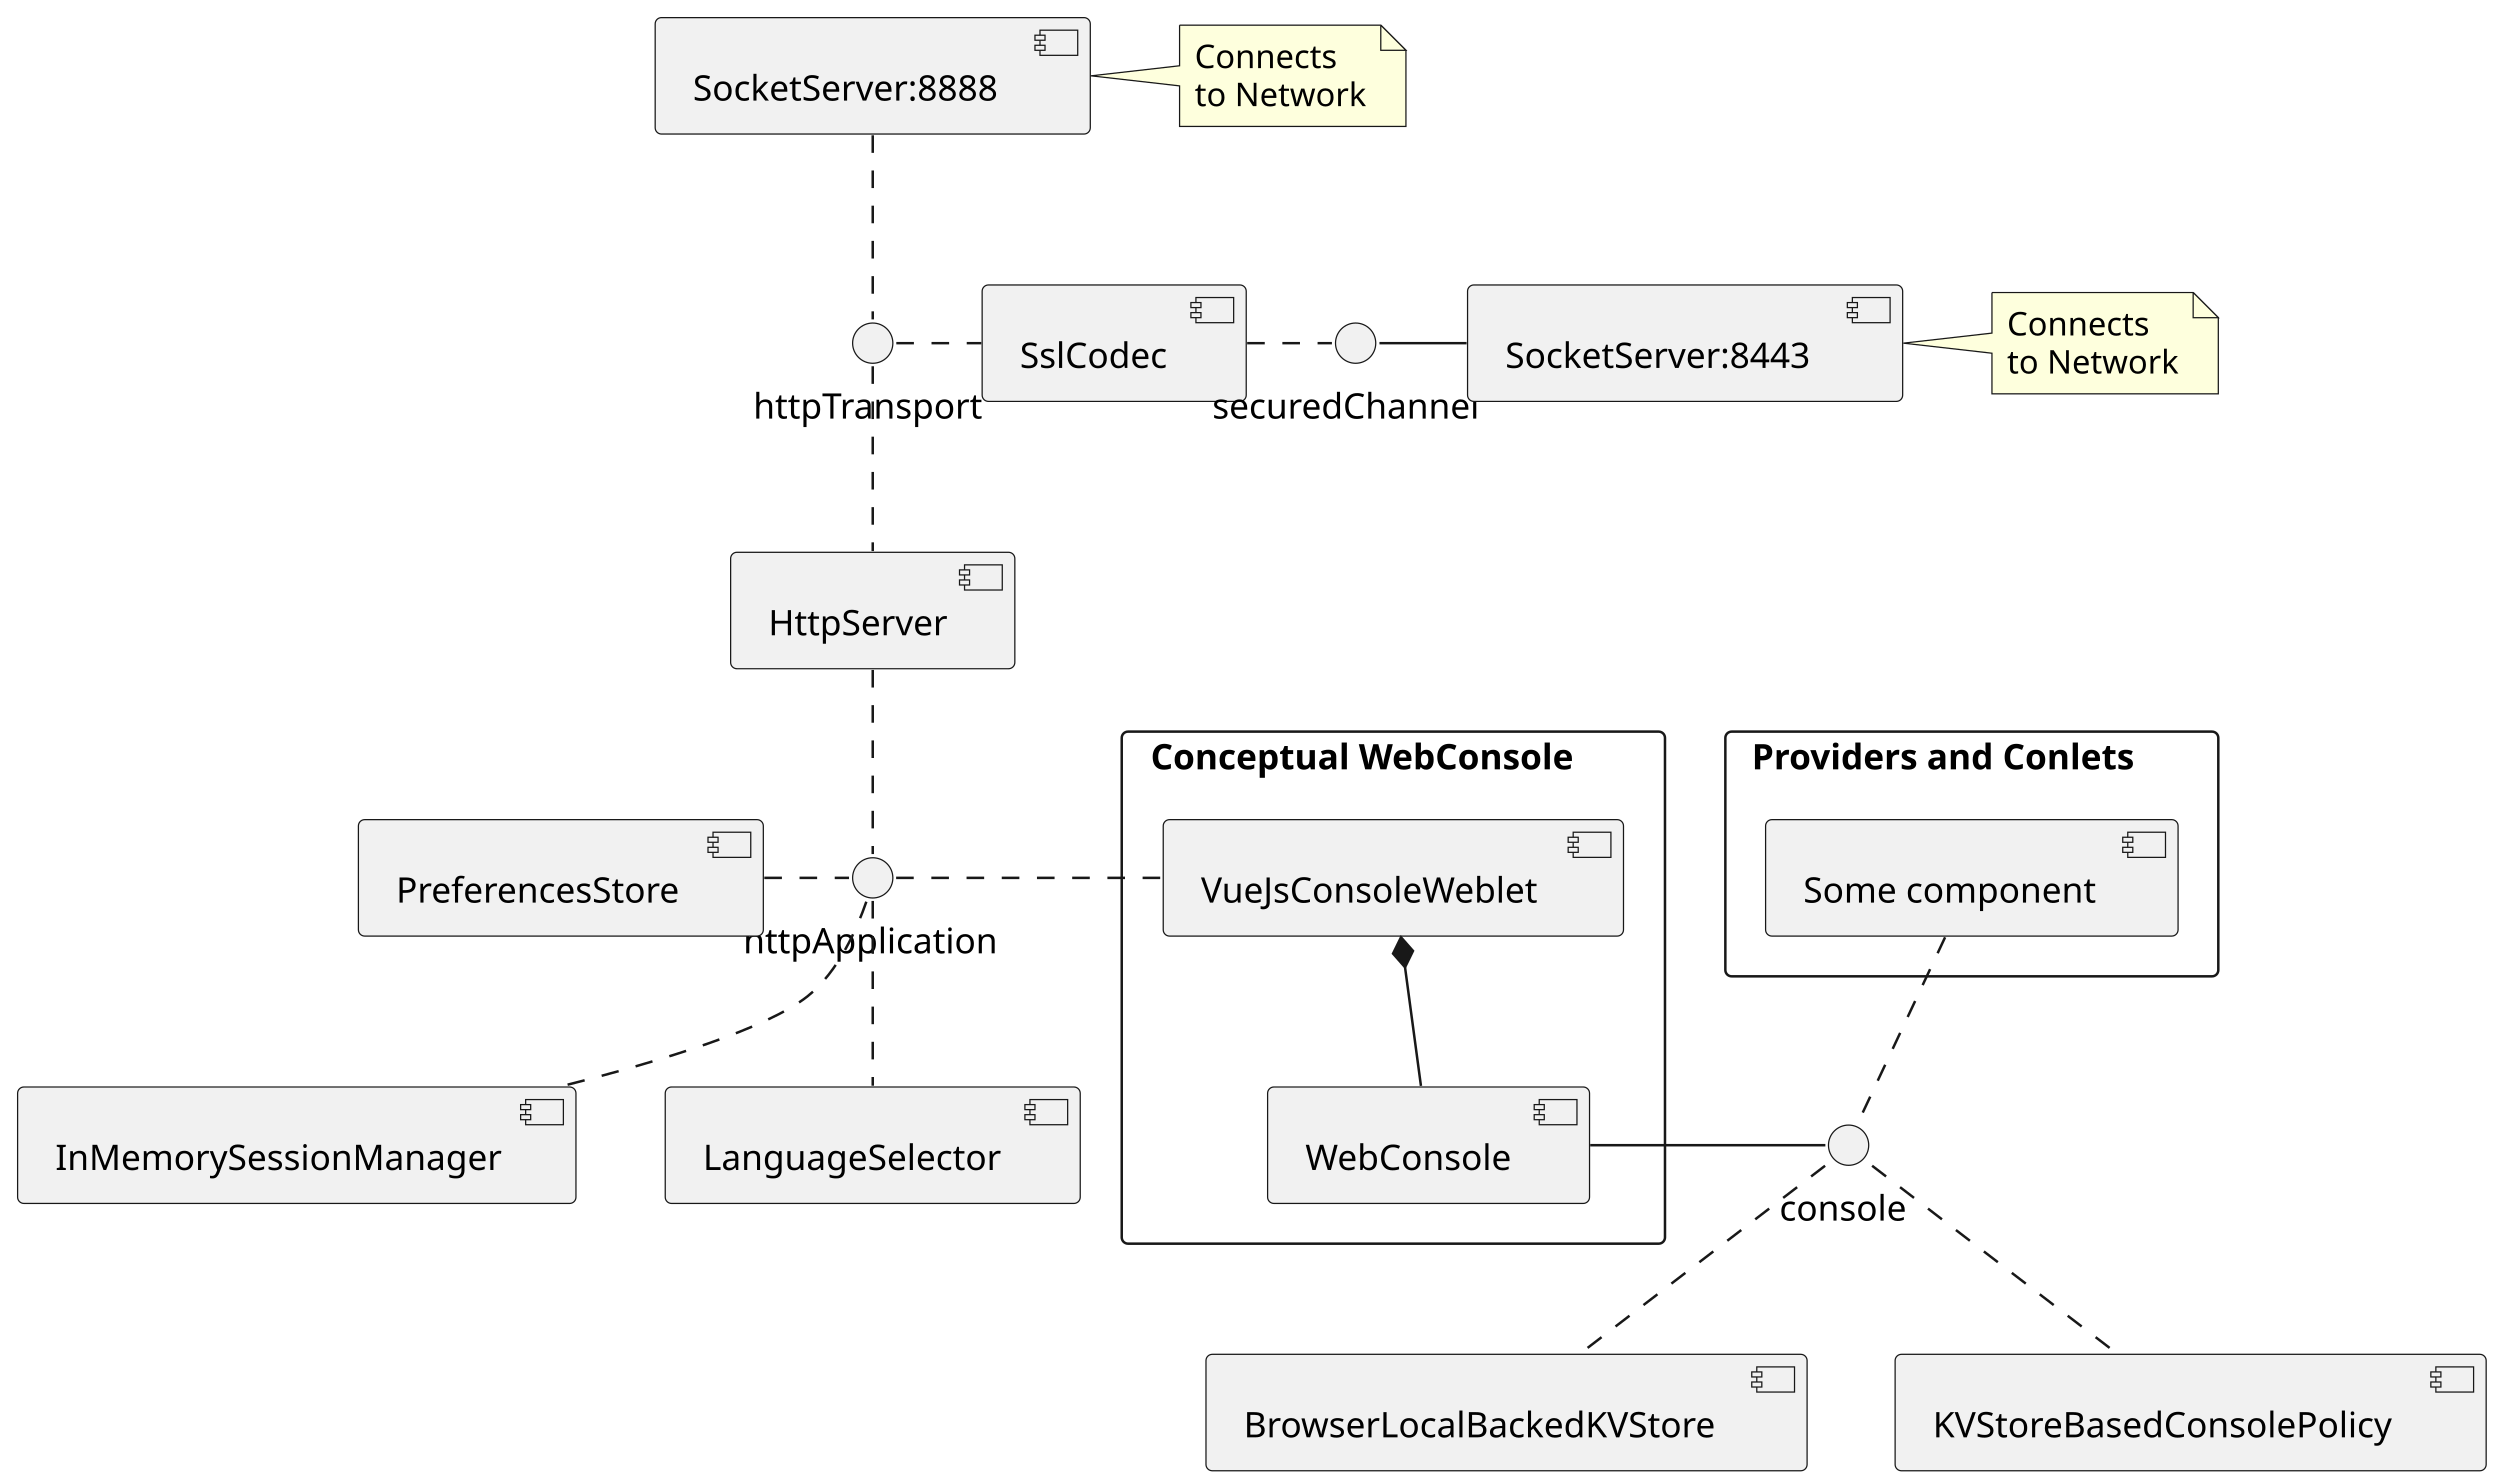
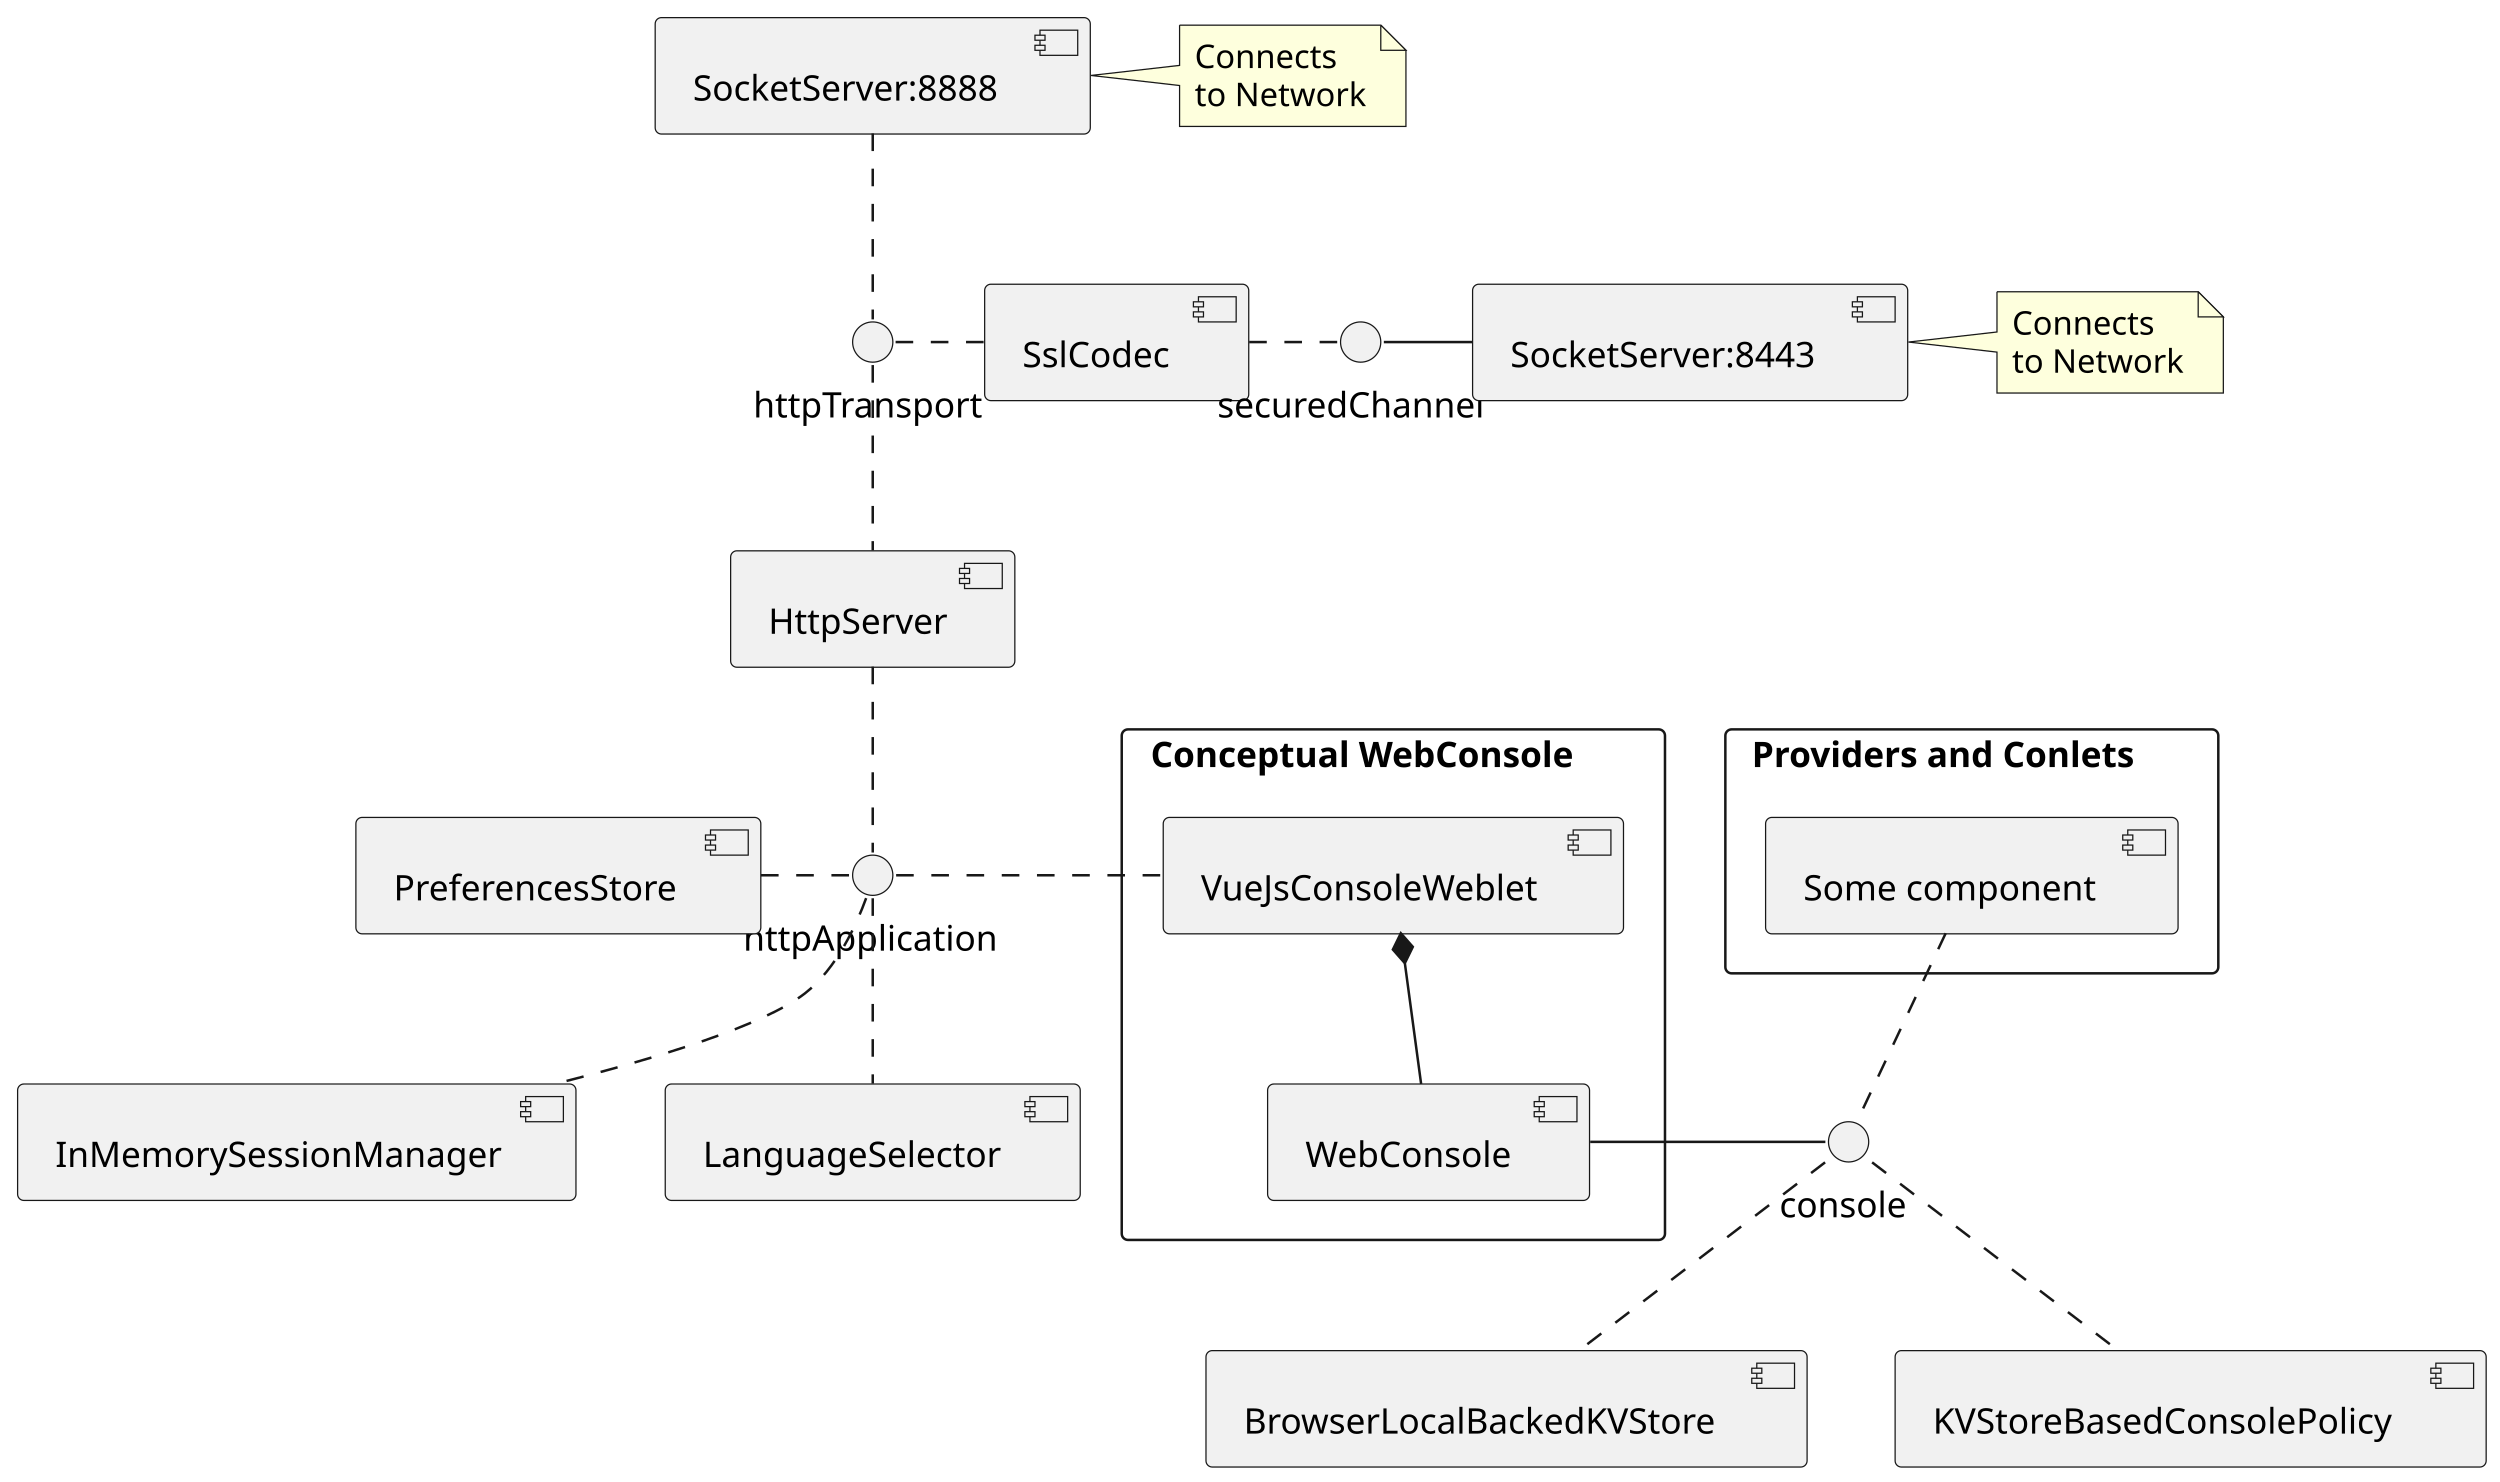
- <svg xmlns="http://www.w3.org/2000/svg" contentStyleType="text/css" height="590px" preserveAspectRatio="none" style="width:994px;height:590px;background:#FFFFFF;" version="1.1" viewBox="0 0 994 590" width="994px" zoomAndPan="magnify">
+ <svg xmlns="http://www.w3.org/2000/svg" contentStyleType="text/css" height="589px" preserveAspectRatio="none" style="width:994px;height:589px;background:#FFFFFF;" version="1.1" viewBox="0 0 994 589" width="994px" zoomAndPan="magnify">
  <defs />
  <g>
    <g id="cluster_Conceptual WebConsole">
-       <rect fill="none" height="203.59" rx="2.5" ry="2.5" style="stroke:#181818;stroke-width:1.0;" width="216" x="446" y="290.89" />
-       <text fill="#000000" font-family="sans-serif" font-size="14" font-weight="bold" lengthAdjust="spacing" textLength="193" x="457.5" y="305.885">Conceptual WebConsole</text>
+       <rect fill="none" height="203" rx="2.5" ry="2.5" style="stroke:#181818;stroke-width:1.0;" width="216" x="446" y="290" />
+       <text fill="#000000" font-family="sans-serif" font-size="14" font-weight="bold" lengthAdjust="spacing" textLength="193" x="457.5" y="304.995">Conceptual WebConsole</text>
    </g>
    <g id="cluster_Providers and Conlets">
-       <rect fill="none" height="97.3" rx="2.5" ry="2.5" style="stroke:#181818;stroke-width:1.0;" width="196" x="686" y="290.89" />
-       <text fill="#000000" font-family="sans-serif" font-size="14" font-weight="bold" lengthAdjust="spacing" textLength="175" x="696.5" y="305.885">Providers and Conlets</text>
+       <rect fill="none" height="97" rx="2.5" ry="2.5" style="stroke:#181818;stroke-width:1.0;" width="196" x="686" y="290" />
+       <text fill="#000000" font-family="sans-serif" font-size="14" font-weight="bold" lengthAdjust="spacing" textLength="175" x="696.5" y="304.995">Providers and Conlets</text>
    </g>
    <g id="elem_VueJsConsoleWeblet">
-       <rect fill="#F1F1F1" height="46.297" rx="2.5" ry="2.5" style="stroke:#181818;stroke-width:0.5;" width="183" x="462.5" y="325.89" />
-       <rect fill="#F1F1F1" height="10" style="stroke:#181818;stroke-width:0.5;" width="15" x="625.5" y="330.89" />
-       <rect fill="#F1F1F1" height="2" style="stroke:#181818;stroke-width:0.5;" width="4" x="623.5" y="332.89" />
-       <rect fill="#F1F1F1" height="2" style="stroke:#181818;stroke-width:0.5;" width="4" x="623.5" y="336.89" />
-       <text fill="#000000" font-family="sans-serif" font-size="14" lengthAdjust="spacing" textLength="143" x="477.5" y="358.885">VueJsConsoleWeblet</text>
+       <rect fill="#F1F1F1" height="46.297" rx="2.5" ry="2.5" style="stroke:#181818;stroke-width:0.5;" width="183" x="462.5" y="325" />
+       <rect fill="#F1F1F1" height="10" style="stroke:#181818;stroke-width:0.5;" width="15" x="625.5" y="330" />
+       <rect fill="#F1F1F1" height="2" style="stroke:#181818;stroke-width:0.5;" width="4" x="623.5" y="332" />
+       <rect fill="#F1F1F1" height="2" style="stroke:#181818;stroke-width:0.5;" width="4" x="623.5" y="336" />
+       <text fill="#000000" font-family="sans-serif" font-size="14" lengthAdjust="spacing" textLength="143" x="477.5" y="357.995">VueJsConsoleWeblet</text>
    </g>
    <g id="elem_WebConsole">
-       <rect fill="#F1F1F1" height="46.297" rx="2.5" ry="2.5" style="stroke:#181818;stroke-width:0.5;" width="128" x="504" y="432.19" />
-       <rect fill="#F1F1F1" height="10" style="stroke:#181818;stroke-width:0.5;" width="15" x="612" y="437.19" />
-       <rect fill="#F1F1F1" height="2" style="stroke:#181818;stroke-width:0.5;" width="4" x="610" y="439.19" />
-       <rect fill="#F1F1F1" height="2" style="stroke:#181818;stroke-width:0.5;" width="4" x="610" y="443.19" />
-       <text fill="#000000" font-family="sans-serif" font-size="14" lengthAdjust="spacing" textLength="88" x="519" y="465.185">WebConsole</text>
+       <rect fill="#F1F1F1" height="46.297" rx="2.5" ry="2.5" style="stroke:#181818;stroke-width:0.5;" width="128" x="504" y="431" />
+       <rect fill="#F1F1F1" height="10" style="stroke:#181818;stroke-width:0.5;" width="15" x="612" y="436" />
+       <rect fill="#F1F1F1" height="2" style="stroke:#181818;stroke-width:0.5;" width="4" x="610" y="438" />
+       <rect fill="#F1F1F1" height="2" style="stroke:#181818;stroke-width:0.5;" width="4" x="610" y="442" />
+       <text fill="#000000" font-family="sans-serif" font-size="14" lengthAdjust="spacing" textLength="88" x="519" y="463.995">WebConsole</text>
    </g>
    <g id="elem_Some component">
-       <rect fill="#F1F1F1" height="46.297" rx="2.5" ry="2.5" style="stroke:#181818;stroke-width:0.5;" width="164" x="702" y="325.89" />
-       <rect fill="#F1F1F1" height="10" style="stroke:#181818;stroke-width:0.5;" width="15" x="846" y="330.89" />
-       <rect fill="#F1F1F1" height="2" style="stroke:#181818;stroke-width:0.5;" width="4" x="844" y="332.89" />
-       <rect fill="#F1F1F1" height="2" style="stroke:#181818;stroke-width:0.5;" width="4" x="844" y="336.89" />
-       <text fill="#000000" font-family="sans-serif" font-size="14" lengthAdjust="spacing" textLength="124" x="717" y="358.885">Some component</text>
+       <rect fill="#F1F1F1" height="46.297" rx="2.5" ry="2.5" style="stroke:#181818;stroke-width:0.5;" width="164" x="702" y="325" />
+       <rect fill="#F1F1F1" height="10" style="stroke:#181818;stroke-width:0.5;" width="15" x="846" y="330" />
+       <rect fill="#F1F1F1" height="2" style="stroke:#181818;stroke-width:0.5;" width="4" x="844" y="332" />
+       <rect fill="#F1F1F1" height="2" style="stroke:#181818;stroke-width:0.5;" width="4" x="844" y="336" />
+       <text fill="#000000" font-family="sans-serif" font-size="14" lengthAdjust="spacing" textLength="124" x="717" y="357.995">Some component</text>
    </g>
    <g id="elem_hT">
-       <ellipse cx="347" cy="136.44" fill="#F1F1F1" rx="8" ry="8" style="stroke:#181818;stroke-width:0.5;" />
-       <text fill="#000000" font-family="sans-serif" font-size="14" lengthAdjust="spacing" textLength="95" x="299.5" y="166.435">httpTransport</text>
+       <ellipse cx="347" cy="136" fill="#F1F1F1" rx="8" ry="8" style="stroke:#181818;stroke-width:0.5;" />
+       <text fill="#000000" font-family="sans-serif" font-size="14" lengthAdjust="spacing" textLength="95" x="299.5" y="165.995">httpTransport</text>
    </g>
    <g id="elem_SocketServer:8888">
      <rect fill="#F1F1F1" height="46.297" rx="2.5" ry="2.5" style="stroke:#181818;stroke-width:0.5;" width="173" x="260.5" y="7" />
      <rect fill="#F1F1F1" height="10" style="stroke:#181818;stroke-width:0.5;" width="15" x="413.5" y="12" />
      <rect fill="#F1F1F1" height="2" style="stroke:#181818;stroke-width:0.5;" width="4" x="411.5" y="14" />
      <rect fill="#F1F1F1" height="2" style="stroke:#181818;stroke-width:0.5;" width="4" x="411.5" y="18" />
      <text fill="#000000" font-family="sans-serif" font-size="14" lengthAdjust="spacing" textLength="133" x="275.5" y="39.995">SocketServer:8888</text>
    </g>
    <g id="elem_GMN6">
-       <path d="M469,10.01 L469,26.15 L433.76,30.15 L469,34.15 L469,50.276 A0,0 0 0 0 469,50.276 L559,50.276 A0,0 0 0 0 559,50.276 L559,20.01 L549,10.01 L469,10.01 A0,0 0 0 0 469,10.01 " fill="#FEFFDD" style="stroke:#181818;stroke-width:0.5;" />
-       <path d="M549,10.01 L549,20.01 L559,20.01 L549,10.01 " fill="#FEFFDD" style="stroke:#181818;stroke-width:0.5;" />
-       <text fill="#000000" font-family="sans-serif" font-size="13" lengthAdjust="spacing" textLength="60" x="475" y="27.077">Connects</text>
-       <text fill="#000000" font-family="sans-serif" font-size="13" lengthAdjust="spacing" textLength="69" x="475" y="42.21">to Network</text>
+       <path d="M469,10 L469,26 L433.76,30 L469,34 L469,50.266 A0,0 0 0 0 469,50.266 L559,50.266 A0,0 0 0 0 559,50.266 L559,20 L549,10 L469,10 A0,0 0 0 0 469,10 " fill="#FEFFDD" style="stroke:#181818;stroke-width:0.5;" />
+       <path d="M549,10 L549,20 L559,20 L549,10 " fill="#FEFFDD" style="stroke:#181818;stroke-width:0.5;" />
+       <text fill="#000000" font-family="sans-serif" font-size="13" lengthAdjust="spacing" textLength="60" x="475" y="27.067">Connects</text>
+       <text fill="#000000" font-family="sans-serif" font-size="13" lengthAdjust="spacing" textLength="69" x="475" y="42.2">to Network</text>
    </g>
    <g id="elem_SslCodec">
-       <rect fill="#F1F1F1" height="46.297" rx="2.5" ry="2.5" style="stroke:#181818;stroke-width:0.5;" width="105" x="390.5" y="113.3" />
-       <rect fill="#F1F1F1" height="10" style="stroke:#181818;stroke-width:0.5;" width="15" x="475.5" y="118.3" />
-       <rect fill="#F1F1F1" height="2" style="stroke:#181818;stroke-width:0.5;" width="4" x="473.5" y="120.3" />
-       <rect fill="#F1F1F1" height="2" style="stroke:#181818;stroke-width:0.5;" width="4" x="473.5" y="124.3" />
-       <text fill="#000000" font-family="sans-serif" font-size="14" lengthAdjust="spacing" textLength="65" x="405.5" y="146.295">SslCodec</text>
+       <rect fill="#F1F1F1" height="46.297" rx="2.5" ry="2.5" style="stroke:#181818;stroke-width:0.5;" width="105" x="391.5" y="113" />
+       <rect fill="#F1F1F1" height="10" style="stroke:#181818;stroke-width:0.5;" width="15" x="476.5" y="118" />
+       <rect fill="#F1F1F1" height="2" style="stroke:#181818;stroke-width:0.5;" width="4" x="474.5" y="120" />
+       <rect fill="#F1F1F1" height="2" style="stroke:#181818;stroke-width:0.5;" width="4" x="474.5" y="124" />
+       <text fill="#000000" font-family="sans-serif" font-size="14" lengthAdjust="spacing" textLength="65" x="406.5" y="145.995">SslCodec</text>
    </g>
    <g id="elem_sC">
-       <ellipse cx="539" cy="136.44" fill="#F1F1F1" rx="8" ry="8" style="stroke:#181818;stroke-width:0.5;" />
-       <text fill="#000000" font-family="sans-serif" font-size="14" lengthAdjust="spacing" textLength="114" x="482" y="166.435">securedChannel</text>
+       <ellipse cx="541" cy="136" fill="#F1F1F1" rx="8" ry="8" style="stroke:#181818;stroke-width:0.5;" />
+       <text fill="#000000" font-family="sans-serif" font-size="14" lengthAdjust="spacing" textLength="114" x="484" y="165.995">securedChannel</text>
    </g>
    <g id="elem_SocketServer:8443">
-       <rect fill="#F1F1F1" height="46.297" rx="2.5" ry="2.5" style="stroke:#181818;stroke-width:0.5;" width="173" x="583.5" y="113.3" />
-       <rect fill="#F1F1F1" height="10" style="stroke:#181818;stroke-width:0.5;" width="15" x="736.5" y="118.3" />
-       <rect fill="#F1F1F1" height="2" style="stroke:#181818;stroke-width:0.5;" width="4" x="734.5" y="120.3" />
-       <rect fill="#F1F1F1" height="2" style="stroke:#181818;stroke-width:0.5;" width="4" x="734.5" y="124.3" />
-       <text fill="#000000" font-family="sans-serif" font-size="14" lengthAdjust="spacing" textLength="133" x="598.5" y="146.295">SocketServer:8443</text>
+       <rect fill="#F1F1F1" height="46.297" rx="2.5" ry="2.5" style="stroke:#181818;stroke-width:0.5;" width="173" x="585.5" y="113" />
+       <rect fill="#F1F1F1" height="10" style="stroke:#181818;stroke-width:0.5;" width="15" x="738.5" y="118" />
+       <rect fill="#F1F1F1" height="2" style="stroke:#181818;stroke-width:0.5;" width="4" x="736.5" y="120" />
+       <rect fill="#F1F1F1" height="2" style="stroke:#181818;stroke-width:0.5;" width="4" x="736.5" y="124" />
+       <text fill="#000000" font-family="sans-serif" font-size="14" lengthAdjust="spacing" textLength="133" x="600.5" y="145.995">SocketServer:8443</text>
    </g>
    <g id="elem_GMN16">
-       <path d="M792,116.31 L792,132.44 L756.76,136.44 L792,140.44 L792,156.576 A0,0 0 0 0 792,156.576 L882,156.576 A0,0 0 0 0 882,156.576 L882,126.31 L872,116.31 L792,116.31 A0,0 0 0 0 792,116.31 " fill="#FEFFDD" style="stroke:#181818;stroke-width:0.5;" />
-       <path d="M872,116.31 L872,126.31 L882,126.31 L872,116.31 " fill="#FEFFDD" style="stroke:#181818;stroke-width:0.5;" />
-       <text fill="#000000" font-family="sans-serif" font-size="13" lengthAdjust="spacing" textLength="60" x="798" y="133.377">Connects</text>
-       <text fill="#000000" font-family="sans-serif" font-size="13" lengthAdjust="spacing" textLength="69" x="798" y="148.51">to Network</text>
+       <path d="M794,116 L794,132 L758.76,136 L794,140 L794,156.266 A0,0 0 0 0 794,156.266 L884,156.266 A0,0 0 0 0 884,156.266 L884,126 L874,116 L794,116 A0,0 0 0 0 794,116 " fill="#FEFFDD" style="stroke:#181818;stroke-width:0.5;" />
+       <path d="M874,116 L874,126 L884,126 L874,116 " fill="#FEFFDD" style="stroke:#181818;stroke-width:0.5;" />
+       <text fill="#000000" font-family="sans-serif" font-size="13" lengthAdjust="spacing" textLength="60" x="800" y="133.067">Connects</text>
+       <text fill="#000000" font-family="sans-serif" font-size="13" lengthAdjust="spacing" textLength="69" x="800" y="148.2">to Network</text>
    </g>
    <g id="elem_HttpServer">
-       <rect fill="#F1F1F1" height="46.297" rx="2.5" ry="2.5" style="stroke:#181818;stroke-width:0.5;" width="113" x="290.5" y="219.59" />
-       <rect fill="#F1F1F1" height="10" style="stroke:#181818;stroke-width:0.5;" width="15" x="383.5" y="224.59" />
-       <rect fill="#F1F1F1" height="2" style="stroke:#181818;stroke-width:0.5;" width="4" x="381.5" y="226.59" />
-       <rect fill="#F1F1F1" height="2" style="stroke:#181818;stroke-width:0.5;" width="4" x="381.5" y="230.59" />
-       <text fill="#000000" font-family="sans-serif" font-size="14" lengthAdjust="spacing" textLength="73" x="305.5" y="252.585">HttpServer</text>
+       <rect fill="#F1F1F1" height="46.297" rx="2.5" ry="2.5" style="stroke:#181818;stroke-width:0.5;" width="113" x="290.5" y="219" />
+       <rect fill="#F1F1F1" height="10" style="stroke:#181818;stroke-width:0.5;" width="15" x="383.5" y="224" />
+       <rect fill="#F1F1F1" height="2" style="stroke:#181818;stroke-width:0.5;" width="4" x="381.5" y="226" />
+       <rect fill="#F1F1F1" height="2" style="stroke:#181818;stroke-width:0.5;" width="4" x="381.5" y="230" />
+       <text fill="#000000" font-family="sans-serif" font-size="14" lengthAdjust="spacing" textLength="73" x="305.5" y="251.995">HttpServer</text>
    </g>
    <g id="elem_http">
-       <ellipse cx="347" cy="349.04" fill="#F1F1F1" rx="8" ry="8" style="stroke:#181818;stroke-width:0.5;" />
-       <text fill="#000000" font-family="sans-serif" font-size="14" lengthAdjust="spacing" textLength="103" x="295.5" y="379.035">httpApplication</text>
+       <ellipse cx="347" cy="348" fill="#F1F1F1" rx="8" ry="8" style="stroke:#181818;stroke-width:0.5;" />
+       <text fill="#000000" font-family="sans-serif" font-size="14" lengthAdjust="spacing" textLength="103" x="295.5" y="377.995">httpApplication</text>
    </g>
    <g id="elem_PreferencesStore">
-       <rect fill="#F1F1F1" height="46.297" rx="2.5" ry="2.5" style="stroke:#181818;stroke-width:0.5;" width="161" x="142.5" y="325.89" />
-       <rect fill="#F1F1F1" height="10" style="stroke:#181818;stroke-width:0.5;" width="15" x="283.5" y="330.89" />
-       <rect fill="#F1F1F1" height="2" style="stroke:#181818;stroke-width:0.5;" width="4" x="281.5" y="332.89" />
-       <rect fill="#F1F1F1" height="2" style="stroke:#181818;stroke-width:0.5;" width="4" x="281.5" y="336.89" />
-       <text fill="#000000" font-family="sans-serif" font-size="14" lengthAdjust="spacing" textLength="121" x="157.5" y="358.885">PreferencesStore</text>
+       <rect fill="#F1F1F1" height="46.297" rx="2.5" ry="2.5" style="stroke:#181818;stroke-width:0.5;" width="161" x="141.5" y="325" />
+       <rect fill="#F1F1F1" height="10" style="stroke:#181818;stroke-width:0.5;" width="15" x="282.5" y="330" />
+       <rect fill="#F1F1F1" height="2" style="stroke:#181818;stroke-width:0.5;" width="4" x="280.5" y="332" />
+       <rect fill="#F1F1F1" height="2" style="stroke:#181818;stroke-width:0.5;" width="4" x="280.5" y="336" />
+       <text fill="#000000" font-family="sans-serif" font-size="14" lengthAdjust="spacing" textLength="121" x="156.5" y="357.995">PreferencesStore</text>
    </g>
    <g id="elem_InMemorySessionManager">
-       <rect fill="#F1F1F1" height="46.297" rx="2.5" ry="2.5" style="stroke:#181818;stroke-width:0.5;" width="222" x="7" y="432.19" />
-       <rect fill="#F1F1F1" height="10" style="stroke:#181818;stroke-width:0.5;" width="15" x="209" y="437.19" />
-       <rect fill="#F1F1F1" height="2" style="stroke:#181818;stroke-width:0.5;" width="4" x="207" y="439.19" />
-       <rect fill="#F1F1F1" height="2" style="stroke:#181818;stroke-width:0.5;" width="4" x="207" y="443.19" />
-       <text fill="#000000" font-family="sans-serif" font-size="14" lengthAdjust="spacing" textLength="182" x="22" y="465.185">InMemorySessionManager</text>
+       <rect fill="#F1F1F1" height="46.297" rx="2.5" ry="2.5" style="stroke:#181818;stroke-width:0.5;" width="222" x="7" y="431" />
+       <rect fill="#F1F1F1" height="10" style="stroke:#181818;stroke-width:0.5;" width="15" x="209" y="436" />
+       <rect fill="#F1F1F1" height="2" style="stroke:#181818;stroke-width:0.5;" width="4" x="207" y="438" />
+       <rect fill="#F1F1F1" height="2" style="stroke:#181818;stroke-width:0.5;" width="4" x="207" y="442" />
+       <text fill="#000000" font-family="sans-serif" font-size="14" lengthAdjust="spacing" textLength="182" x="22" y="463.995">InMemorySessionManager</text>
    </g>
    <g id="elem_LanguageSelector">
-       <rect fill="#F1F1F1" height="46.297" rx="2.5" ry="2.5" style="stroke:#181818;stroke-width:0.5;" width="165" x="264.5" y="432.19" />
-       <rect fill="#F1F1F1" height="10" style="stroke:#181818;stroke-width:0.5;" width="15" x="409.5" y="437.19" />
-       <rect fill="#F1F1F1" height="2" style="stroke:#181818;stroke-width:0.5;" width="4" x="407.5" y="439.19" />
-       <rect fill="#F1F1F1" height="2" style="stroke:#181818;stroke-width:0.5;" width="4" x="407.5" y="443.19" />
-       <text fill="#000000" font-family="sans-serif" font-size="14" lengthAdjust="spacing" textLength="125" x="279.5" y="465.185">LanguageSelector</text>
+       <rect fill="#F1F1F1" height="46.297" rx="2.5" ry="2.5" style="stroke:#181818;stroke-width:0.5;" width="165" x="264.5" y="431" />
+       <rect fill="#F1F1F1" height="10" style="stroke:#181818;stroke-width:0.5;" width="15" x="409.5" y="436" />
+       <rect fill="#F1F1F1" height="2" style="stroke:#181818;stroke-width:0.5;" width="4" x="407.5" y="438" />
+       <rect fill="#F1F1F1" height="2" style="stroke:#181818;stroke-width:0.5;" width="4" x="407.5" y="442" />
+       <text fill="#000000" font-family="sans-serif" font-size="14" lengthAdjust="spacing" textLength="125" x="279.5" y="463.995">LanguageSelector</text>
    </g>
    <g id="elem_con">
-       <ellipse cx="735" cy="455.33" fill="#F1F1F1" rx="8" ry="8" style="stroke:#181818;stroke-width:0.5;" />
-       <text fill="#000000" font-family="sans-serif" font-size="14" lengthAdjust="spacing" textLength="55" x="707.5" y="485.325">console</text>
+       <ellipse cx="735" cy="454" fill="#F1F1F1" rx="8" ry="8" style="stroke:#181818;stroke-width:0.5;" />
+       <text fill="#000000" font-family="sans-serif" font-size="14" lengthAdjust="spacing" textLength="55" x="707.5" y="483.995">console</text>
    </g>
    <g id="elem_BrowserLocalBackedKVStore">
-       <rect fill="#F1F1F1" height="46.297" rx="2.5" ry="2.5" style="stroke:#181818;stroke-width:0.5;" width="239" x="479.5" y="538.48" />
-       <rect fill="#F1F1F1" height="10" style="stroke:#181818;stroke-width:0.5;" width="15" x="698.5" y="543.48" />
-       <rect fill="#F1F1F1" height="2" style="stroke:#181818;stroke-width:0.5;" width="4" x="696.5" y="545.48" />
-       <rect fill="#F1F1F1" height="2" style="stroke:#181818;stroke-width:0.5;" width="4" x="696.5" y="549.48" />
-       <text fill="#000000" font-family="sans-serif" font-size="14" lengthAdjust="spacing" textLength="199" x="494.5" y="571.475">BrowserLocalBackedKVStore</text>
+       <rect fill="#F1F1F1" height="46.297" rx="2.5" ry="2.5" style="stroke:#181818;stroke-width:0.5;" width="239" x="479.5" y="537" />
+       <rect fill="#F1F1F1" height="10" style="stroke:#181818;stroke-width:0.5;" width="15" x="698.5" y="542" />
+       <rect fill="#F1F1F1" height="2" style="stroke:#181818;stroke-width:0.5;" width="4" x="696.5" y="544" />
+       <rect fill="#F1F1F1" height="2" style="stroke:#181818;stroke-width:0.5;" width="4" x="696.5" y="548" />
+       <text fill="#000000" font-family="sans-serif" font-size="14" lengthAdjust="spacing" textLength="199" x="494.5" y="569.995">BrowserLocalBackedKVStore</text>
    </g>
    <g id="elem_KVStoreBasedConsolePolicy">
-       <rect fill="#F1F1F1" height="46.297" rx="2.5" ry="2.5" style="stroke:#181818;stroke-width:0.5;" width="235" x="753.5" y="538.48" />
-       <rect fill="#F1F1F1" height="10" style="stroke:#181818;stroke-width:0.5;" width="15" x="968.5" y="543.48" />
-       <rect fill="#F1F1F1" height="2" style="stroke:#181818;stroke-width:0.5;" width="4" x="966.5" y="545.48" />
-       <rect fill="#F1F1F1" height="2" style="stroke:#181818;stroke-width:0.5;" width="4" x="966.5" y="549.48" />
-       <text fill="#000000" font-family="sans-serif" font-size="14" lengthAdjust="spacing" textLength="195" x="768.5" y="571.475">KVStoreBasedConsolePolicy</text>
+       <rect fill="#F1F1F1" height="46.297" rx="2.5" ry="2.5" style="stroke:#181818;stroke-width:0.5;" width="235" x="753.5" y="537" />
+       <rect fill="#F1F1F1" height="10" style="stroke:#181818;stroke-width:0.5;" width="15" x="968.5" y="542" />
+       <rect fill="#F1F1F1" height="2" style="stroke:#181818;stroke-width:0.5;" width="4" x="966.5" y="544" />
+       <rect fill="#F1F1F1" height="2" style="stroke:#181818;stroke-width:0.5;" width="4" x="966.5" y="548" />
+       <text fill="#000000" font-family="sans-serif" font-size="14" lengthAdjust="spacing" textLength="195" x="768.5" y="569.995">KVStoreBasedConsolePolicy</text>
    </g>
    <g id="link_SocketServer:8888_hT">
-       <path d="M347,53.78 C347,76.78 347,111.22 347,127 " fill="none" id="SocketServer:8888-hT" style="stroke:#181818;stroke-width:1.0;stroke-dasharray:7.0,7.0;" />
+       <path d="M347,53.06 C347,76.19 347,111.32 347,126.98 " fill="none" id="SocketServer:8888-hT" style="stroke:#181818;stroke-width:1.0;stroke-dasharray:7.0,7.0;" />
    </g>
    <g id="link_hT_SslCodec">
-       <path d="M356.37,136.44 C367.65,136.44 378.93,136.44 390.21,136.44 " fill="none" id="hT-SslCodec" style="stroke:#181818;stroke-width:1.0;stroke-dasharray:7.0,7.0;" />
+       <path d="M356.09,136 C367.88,136 379.67,136 391.46,136 " fill="none" id="hT-SslCodec" style="stroke:#181818;stroke-width:1.0;stroke-dasharray:7.0,7.0;" />
    </g>
    <g id="link_SslCodec_sC">
-       <path d="M495.87,136.44 C507.11,136.44 518.34,136.44 529.57,136.44 " fill="none" id="SslCodec-sC" style="stroke:#181818;stroke-width:1.0;stroke-dasharray:7.0,7.0;" />
+       <path d="M496.67,136 C508.44,136 520.22,136 532,136 " fill="none" id="SslCodec-sC" style="stroke:#181818;stroke-width:1.0;stroke-dasharray:7.0,7.0;" />
    </g>
    <g id="link_sC_SocketServer:8443">
-       <path d="M548.47,136.44 C560.02,136.44 571.57,136.44 583.12,136.44 " fill="none" id="sC-SocketServer:8443" style="stroke:#181818;stroke-width:1.0;" />
+       <path d="M550.21,136 C561.95,136 573.68,136 585.42,136 " fill="none" id="sC-SocketServer:8443" style="stroke:#181818;stroke-width:1.0;" />
    </g>
    <g id="link_hT_HttpServer">
-       <path d="M347,145.63 C347,161.28 347,195.97 347,219.1 " fill="none" id="hT-HttpServer" style="stroke:#181818;stroke-width:1.0;stroke-dasharray:7.0,7.0;" />
+       <path d="M347,145.16 C347,160.87 347,195.78 347,218.85 " fill="none" id="hT-HttpServer" style="stroke:#181818;stroke-width:1.0;stroke-dasharray:7.0,7.0;" />
    </g>
    <g id="link_HttpServer_http">
-       <path d="M347,266.37 C347,289.38 347,323.81 347,339.59 " fill="none" id="HttpServer-http" style="stroke:#181818;stroke-width:1.0;stroke-dasharray:7.0,7.0;" />
+       <path d="M347,265.06 C347,288.19 347,323.32 347,338.98 " fill="none" id="HttpServer-http" style="stroke:#181818;stroke-width:1.0;stroke-dasharray:7.0,7.0;" />
    </g>
    <g id="link_PreferencesStore_http">
-       <path d="M303.89,349.04 C315.12,349.04 326.34,349.04 337.57,349.04 " fill="none" id="PreferencesStore-http" style="stroke:#181818;stroke-width:1.0;stroke-dasharray:7.0,7.0;" />
+       <path d="M302.57,348 C314.37,348 326.17,348 337.97,348 " fill="none" id="PreferencesStore-http" style="stroke:#181818;stroke-width:1.0;stroke-dasharray:7.0,7.0;" />
    </g>
    <g id="link_http_InMemorySessionManager">
-       <path d="M344.45,358.52 C340.88,368.92 333.41,386.38 321,396.19 C305,408.82 264.56,421.46 223.96,431.71 " fill="none" id="http-InMemorySessionManager" style="stroke:#181818;stroke-width:1.0;stroke-dasharray:7.0,7.0;" />
+       <path d="M344.38,357.1 C340.63,367.42 332.73,385.12 320,395 C303.6,407.72 261.9,420.59 220.61,430.96 " fill="none" id="http-InMemorySessionManager" style="stroke:#181818;stroke-width:1.0;stroke-dasharray:7.0,7.0;" />
    </g>
    <g id="link_http_LanguageSelector">
-       <path d="M347,358.22 C347,373.88 347,408.56 347,431.7 " fill="none" id="http-LanguageSelector" style="stroke:#181818;stroke-width:1.0;stroke-dasharray:7.0,7.0;" />
+       <path d="M347,357.16 C347,372.87 347,407.78 347,430.85 " fill="none" id="http-LanguageSelector" style="stroke:#181818;stroke-width:1.0;stroke-dasharray:7.0,7.0;" />
    </g>
    <g id="link_http_VueJsConsoleWeblet">
-       <path d="M356.3,349.04 C391.57,349.04 426.83,349.04 462.1,349.04 " fill="none" id="http-VueJsConsoleWeblet" style="stroke:#181818;stroke-width:1.0;stroke-dasharray:7.0,7.0;" />
+       <path d="M356.3,348 C391.69,348 427.09,348 462.49,348 " fill="none" id="http-VueJsConsoleWeblet" style="stroke:#181818;stroke-width:1.0;stroke-dasharray:7.0,7.0;" />
    </g>
    <g id="link_VueJsConsoleWeblet_WebConsole">
-       <path d="M558.638,384.563 C560.988,402.053 562.62,414.27 564.97,431.75 " fill="none" id="VueJsConsoleWeblet-backto-WebConsole" style="stroke:#181818;stroke-width:1.0;" />
-       <polygon fill="#181818" points="557.04,372.67,553.875,379.149,558.638,384.563,561.803,378.084,557.04,372.67" style="stroke:#181818;stroke-width:1.0;" />
+       <path d="M558.568,382.953 C560.938,400.593 562.66,413.34 565.04,430.98 " fill="none" id="VueJsConsoleWeblet-backto-WebConsole" style="stroke:#181818;stroke-width:1.0;" />
+       <polygon fill="#181818" points="556.97,371.06,553.805,377.539,558.568,382.953,561.733,376.474,556.97,371.06" style="stroke:#181818;stroke-width:1.0;" />
    </g>
    <g id="link_WebConsole_con">
-       <path d="M632.26,455.33 C663.43,455.33 694.6,455.33 725.77,455.33 " fill="none" id="WebConsole-con" style="stroke:#181818;stroke-width:1.0;" />
+       <path d="M632.26,454 C663.43,454 694.6,454 725.77,454 " fill="none" id="WebConsole-con" style="stroke:#181818;stroke-width:1.0;" />
    </g>
    <g id="link_con_BrowserLocalBackedKVStore">
-       <path d="M725.65,463.5 C705.91,478.64 659.24,514.43 628.41,538.08 " fill="none" id="con-BrowserLocalBackedKVStore" style="stroke:#181818;stroke-width:1.0;stroke-dasharray:7.0,7.0;" />
+       <path d="M725.65,462.15 C705.79,477.34 658.67,513.37 627.85,536.94 " fill="none" id="con-BrowserLocalBackedKVStore" style="stroke:#181818;stroke-width:1.0;stroke-dasharray:7.0,7.0;" />
    </g>
    <g id="link_con_KVStoreBasedConsolePolicy">
-       <path d="M744.35,463.5 C764.09,478.64 810.76,514.43 841.59,538.08 " fill="none" id="con-KVStoreBasedConsolePolicy" style="stroke:#181818;stroke-width:1.0;stroke-dasharray:7.0,7.0;" />
+       <path d="M744.35,462.15 C764.21,477.34 811.33,513.37 842.15,536.94 " fill="none" id="con-KVStoreBasedConsolePolicy" style="stroke:#181818;stroke-width:1.0;stroke-dasharray:7.0,7.0;" />
    </g>
    <g id="link_Some component_con">
-       <path d="M773.37,372.67 C762.56,395.67 746.38,430.11 738.97,445.89 " fill="none" id="Some component-con" style="stroke:#181818;stroke-width:1.0;stroke-dasharray:7.0,7.0;" />
+       <path d="M773.61,371.06 C762.71,394.19 746.16,429.32 738.78,444.98 " fill="none" id="Some component-con" style="stroke:#181818;stroke-width:1.0;stroke-dasharray:7.0,7.0;" />
    </g>
  </g>
</svg>
